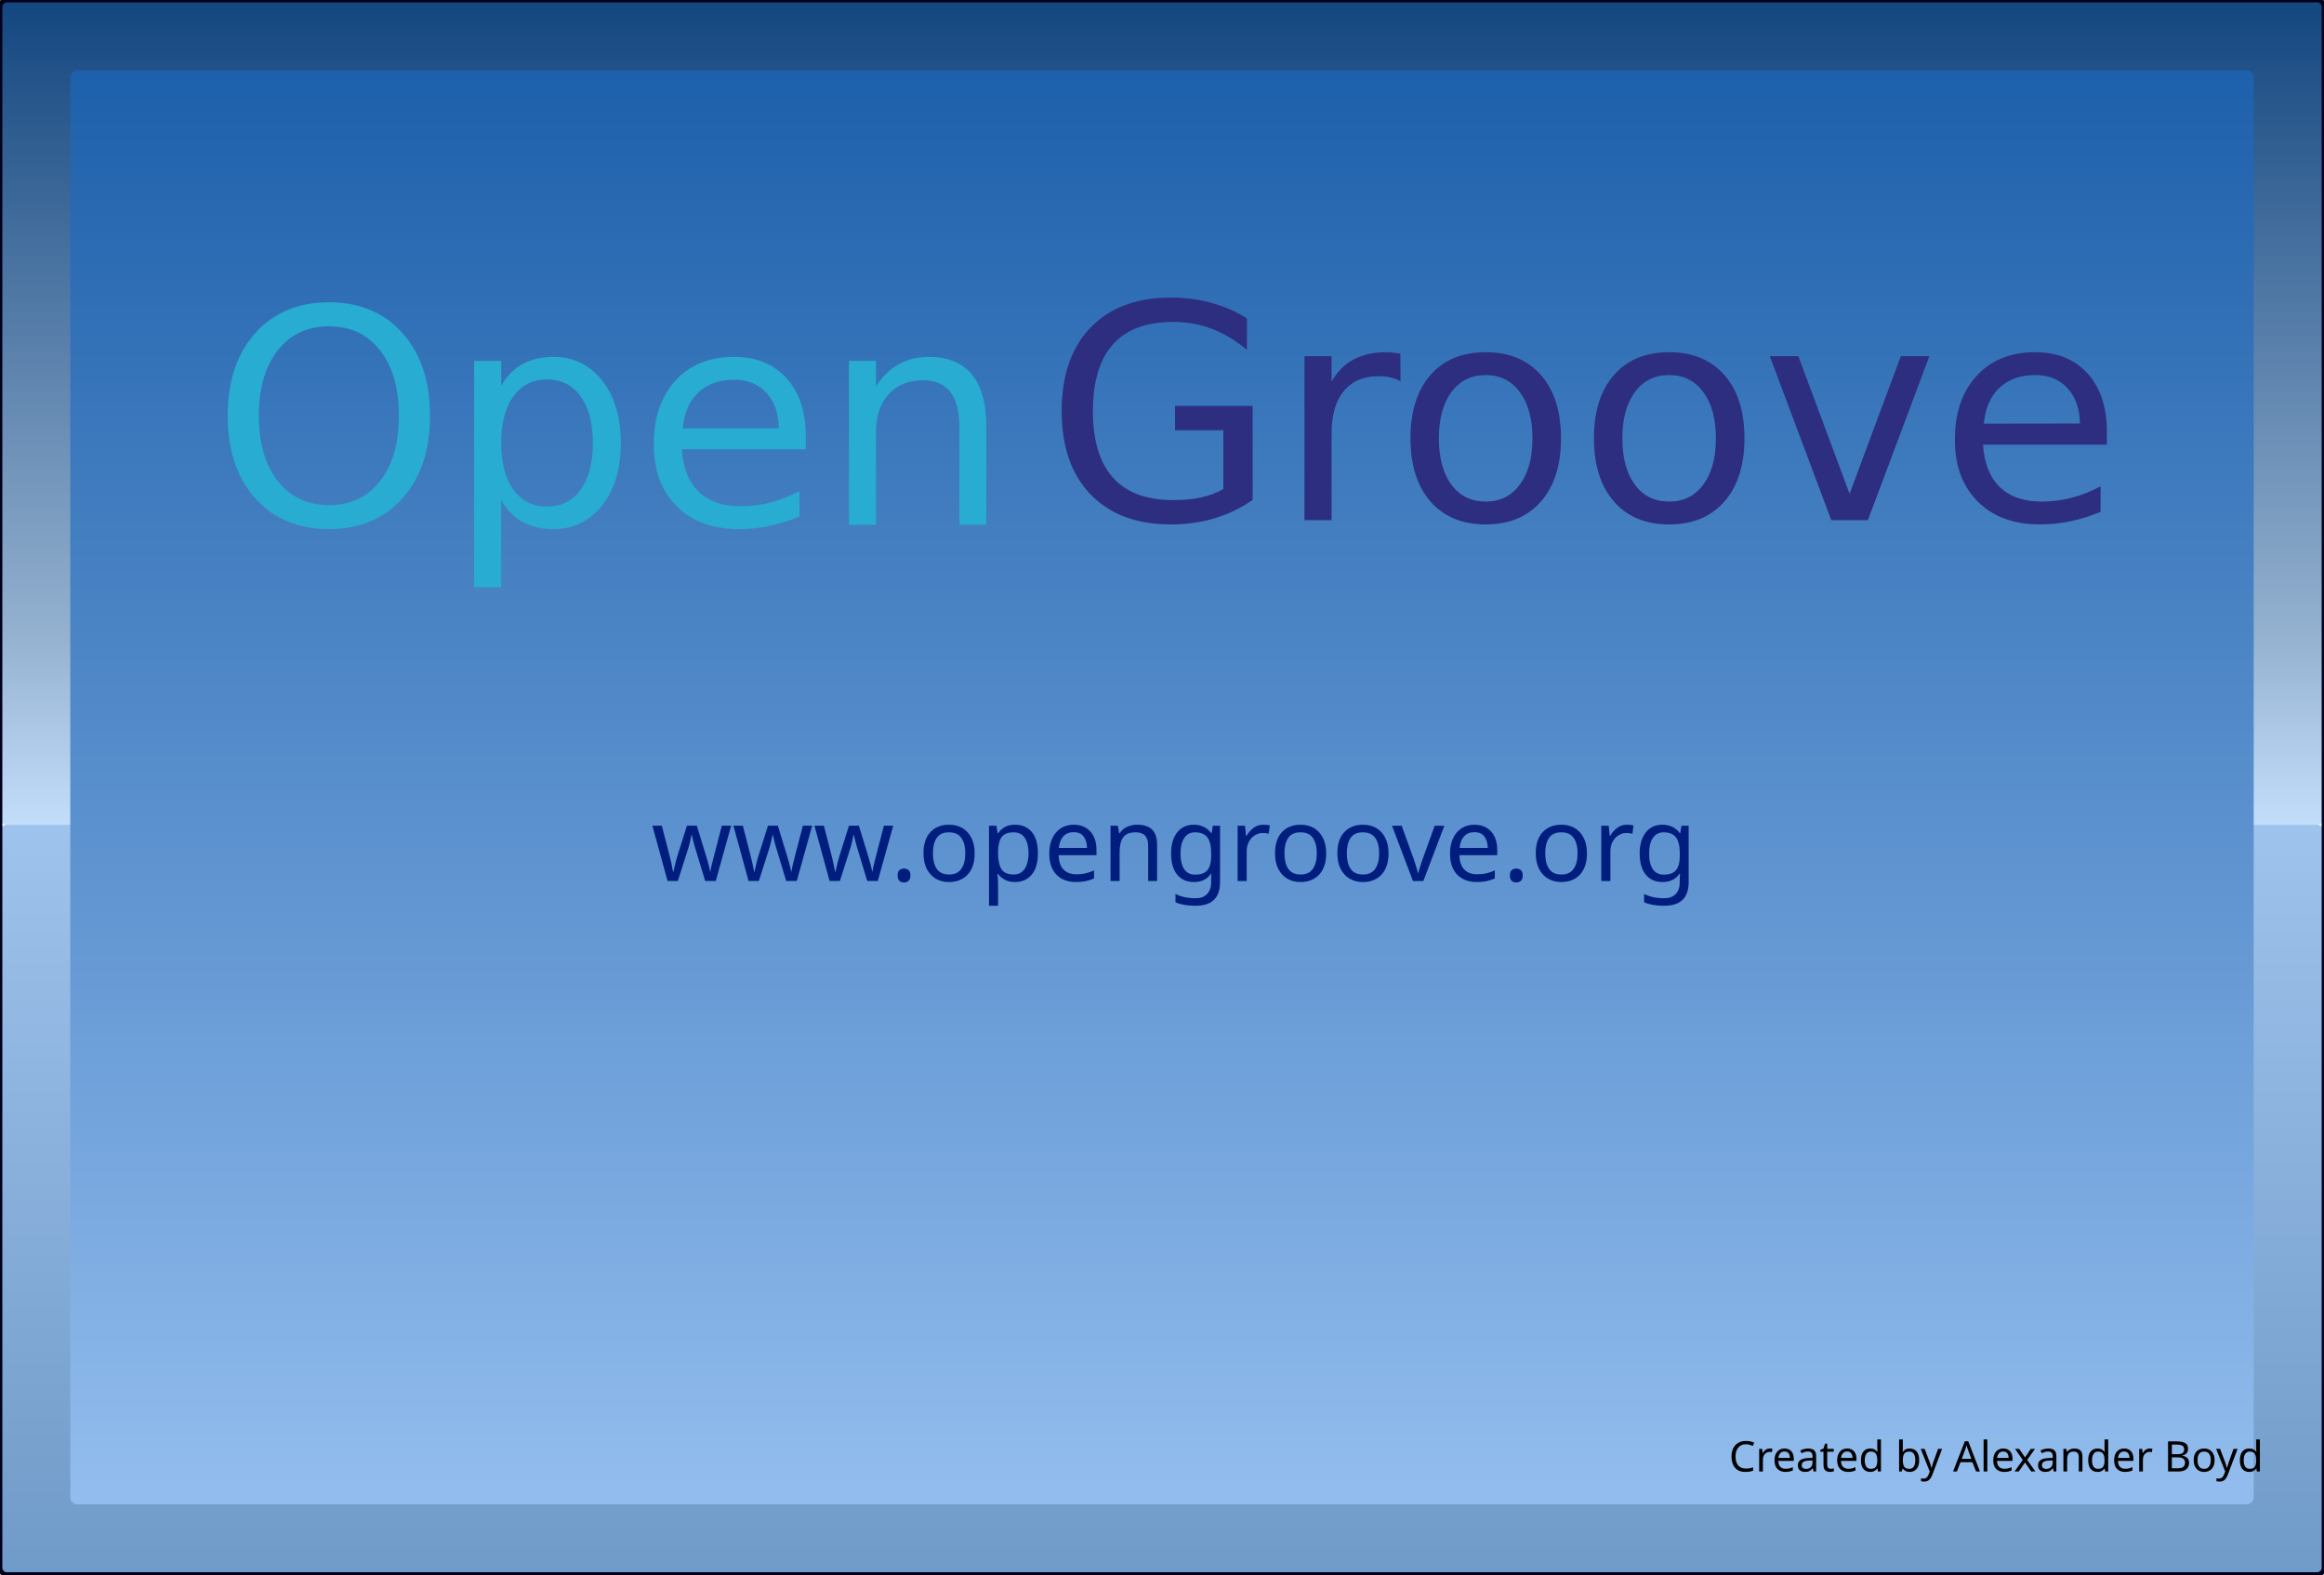
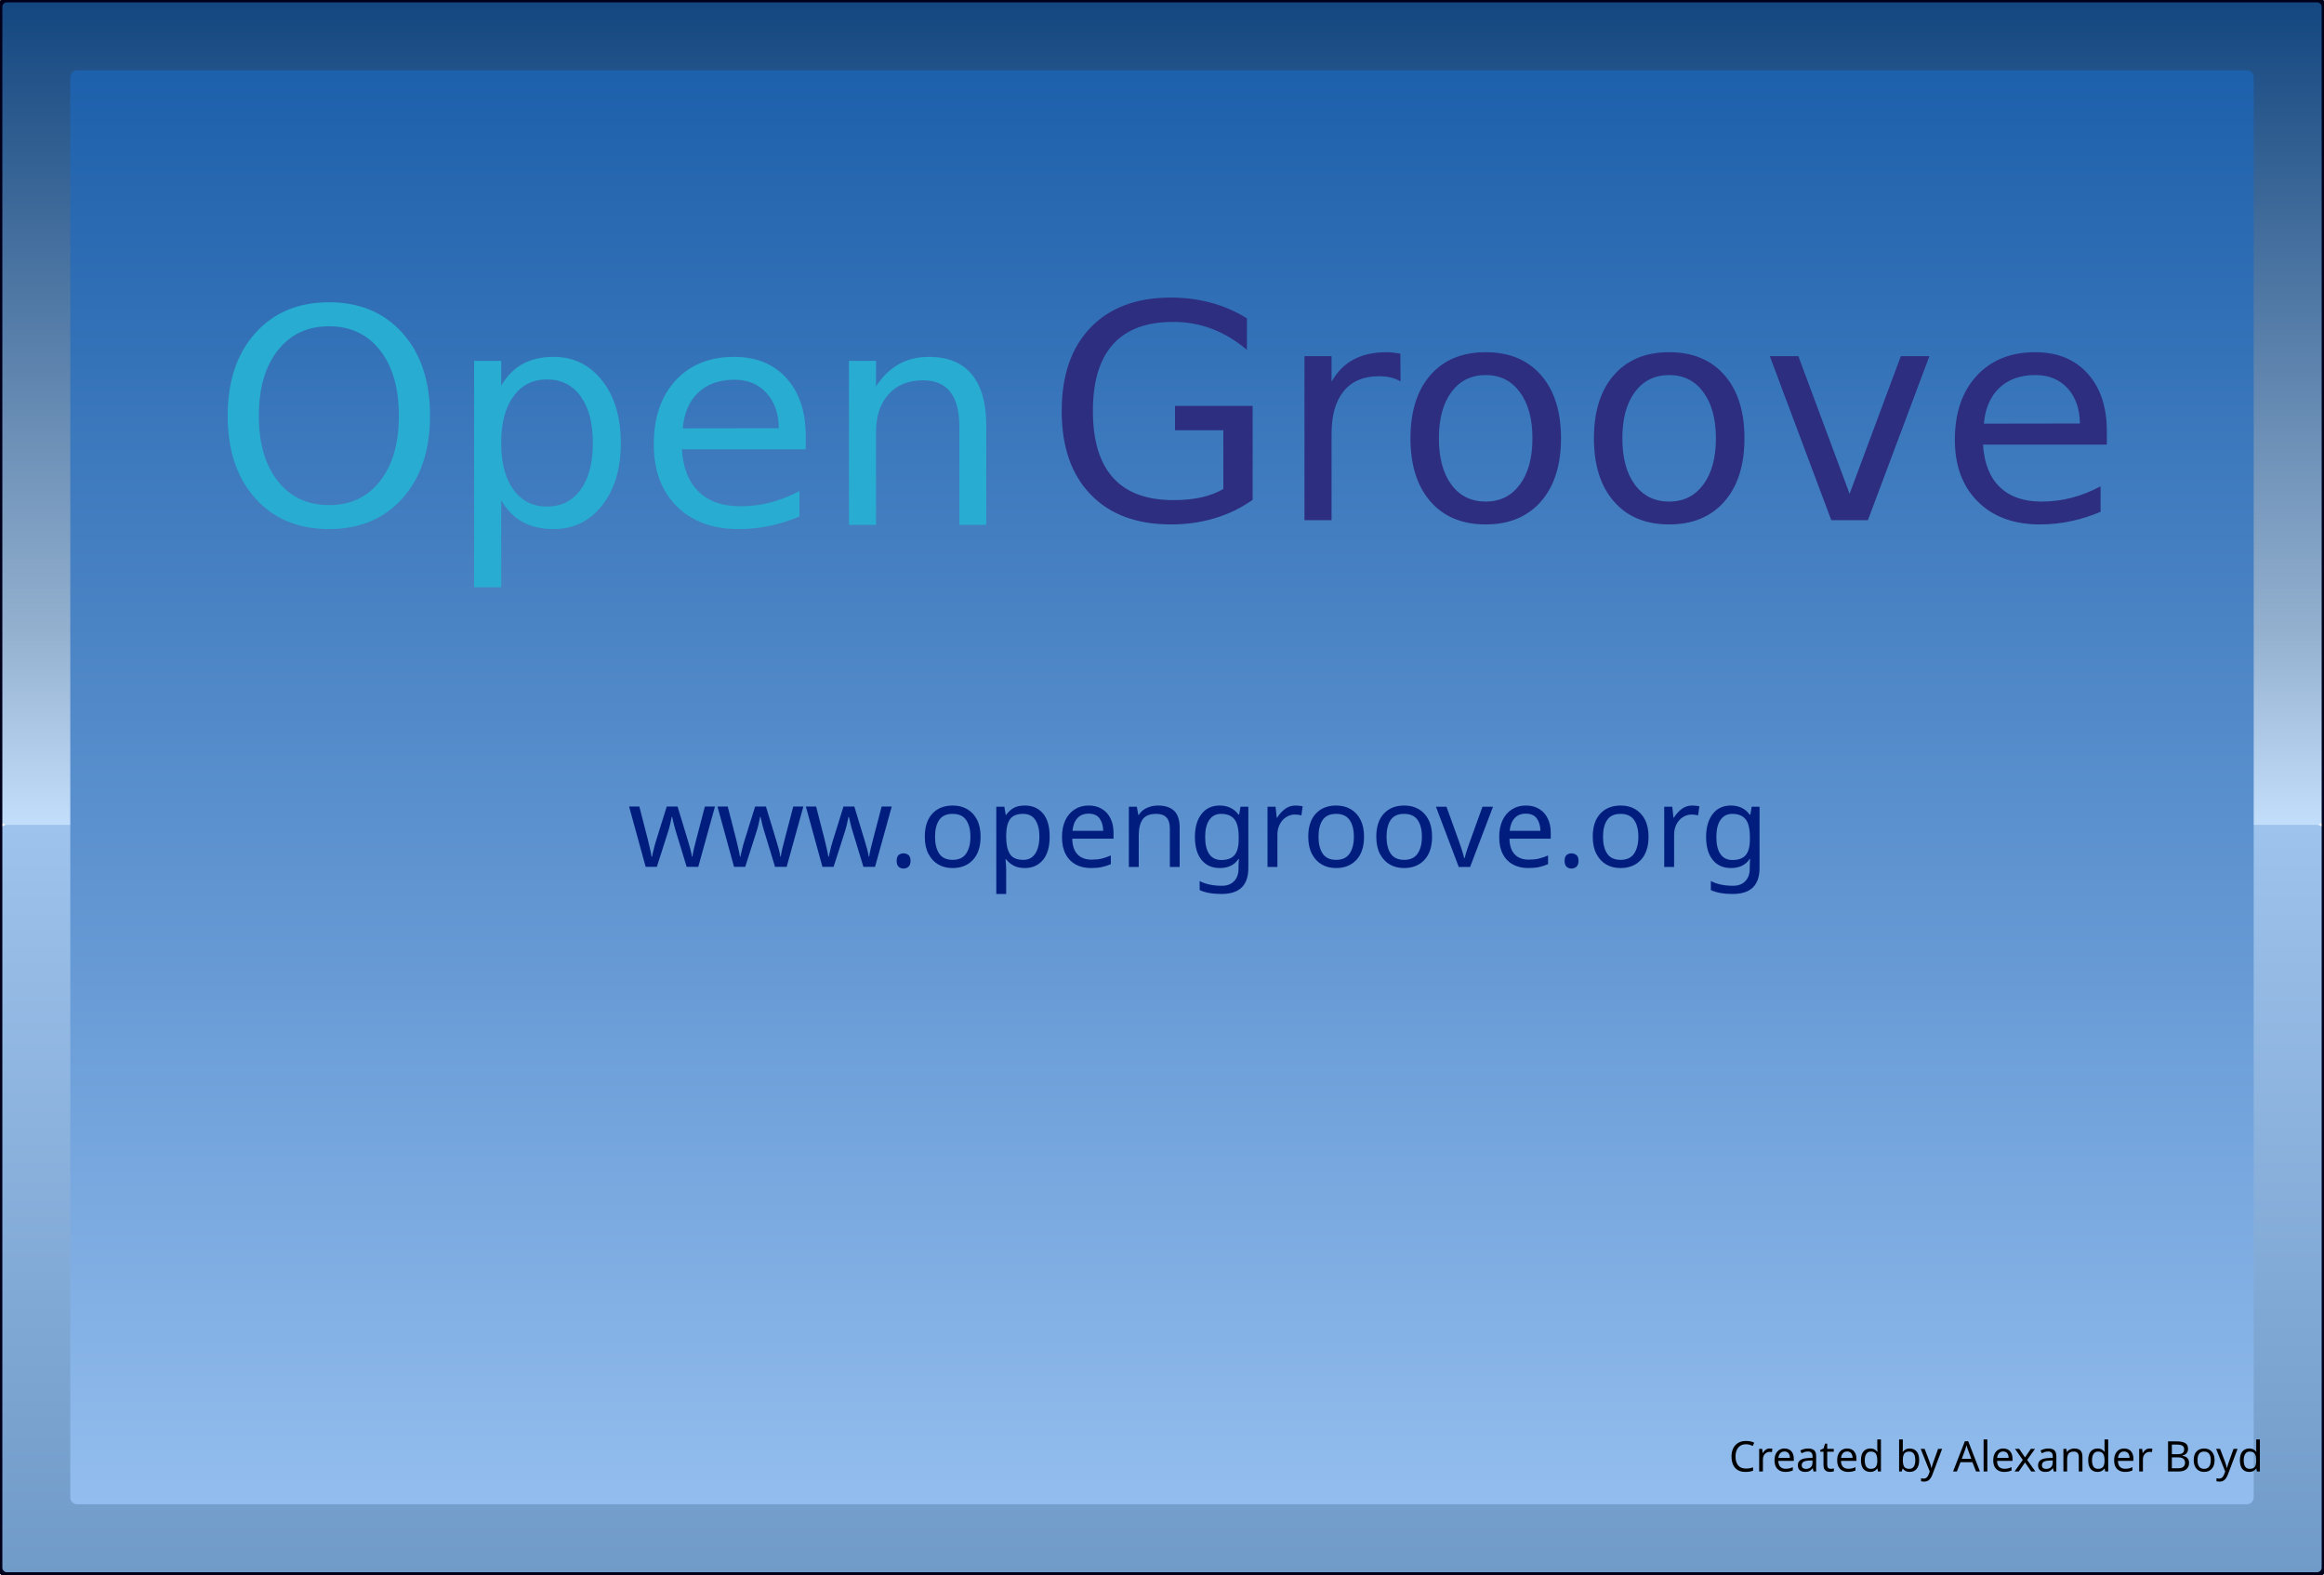
<svg xmlns="http://www.w3.org/2000/svg" xmlns:xlink="http://www.w3.org/1999/xlink" width="496" height="336" id="svg2" version="1.0">
  <defs id="defs4">
    <linearGradient id="linearGradient3210">
      <stop style="stop-color:#1d60ab;stop-opacity:1;" offset="0" id="stop3212" />
      <stop style="stop-color:#93bdee;stop-opacity:1;" offset="1" id="stop3214" />
    </linearGradient>
    <linearGradient id="linearGradient3198">
      <stop style="stop-color:#9ec3ec;stop-opacity:1;" offset="0" id="stop3200" />
      <stop style="stop-color:#709ac8;stop-opacity:1;" offset="1" id="stop3202" />
    </linearGradient>
    <linearGradient id="linearGradient3190">
      <stop style="stop-color:#13467f;stop-opacity:1;" offset="0" id="stop3192" />
      <stop id="stop3206" offset="0.764" style="stop-color:#93b0cf;stop-opacity:1;" />
      <stop style="stop-color:#c3defb;stop-opacity:1;" offset="1" id="stop3194" />
    </linearGradient>
    <linearGradient xlink:href="#linearGradient3190" id="linearGradient3196" x1="0" y1="0" x2="0" y2="176" gradientUnits="userSpaceOnUse" />
    <linearGradient xlink:href="#linearGradient3198" id="linearGradient3204" x1="0" y1="176" x2="0" y2="336" gradientUnits="userSpaceOnUse" />
    <linearGradient xlink:href="#linearGradient3210" id="linearGradient3216" x1="16" y1="16" x2="16" y2="320" gradientUnits="userSpaceOnUse" gradientTransform="matrix(1.00431,0,0,1.006579,-1.068967,-1.105263)" />
  </defs>
  <g id="layer1">
    <g id="g2412">
      <path id="rect3180" d="M 1.469 0 C 0.657 0 -1.9844723e-18 0.657 0 1.469 L 0 174.531 C 0 175.343 0.657 176 1.469 176 L 17.469 176 C 16.657 176 16 175.343 16 174.531 L 16 17.469 C 16 16.657 16.657 16 17.469 16 L 478.531 16 C 479.343 16 480 16.657 480 17.469 L 480 174.531 C 480 175.343 479.343 176 478.531 176 L 494.531 176 C 495.343 176 496 175.343 496 174.531 L 496 1.469 C 496 0.657 495.343 -1.9844723e-18 494.531 0 L 1.469 0 z " style="fill:url(#linearGradient3196);fill-opacity:1;fill-rule:evenodd;" />
      <path id="rect3185" d="M 1.469 176 C 0.657 176 -1.9844723e-18 176.657 0 177.469 L 0 334.531 C 0 335.343 0.657 336 1.469 336 L 494.531 336 C 495.343 336 496 335.343 496 334.531 L 496 177.469 C 496 176.657 495.343 176 494.531 176 L 478.531 176 C 479.343 176 480 176.657 480 177.469 L 480 318.531 C 480 319.343 479.343 320 478.531 320 L 17.469 320 C 16.657 320 16 319.343 16 318.531 L 16 177.469 C 16 176.657 16.657 176 17.469 176 L 1.469 176 z " style="fill:url(#linearGradient3204);fill-opacity:1;fill-rule:evenodd;" />
    </g>
    <rect style="fill:url(#linearGradient3216);fill-opacity:1;fill-rule:evenodd;stroke:#5a5800;stroke-width:0;stroke-linecap:butt;stroke-linejoin:round;stroke-miterlimit:4;stroke-dasharray:none;stroke-opacity:1" id="rect3208" width="466" height="306" x="15" y="15" ry="1.475" />
    <text xml:space="preserve" style="font-size:144px;font-style:normal;font-variant:normal;font-weight:normal;font-stretch:normal;text-align:start;line-height:125%;writing-mode:lr-tb;text-anchor:start;fill:#000000;fill-opacity:1;stroke:none;stroke-width:1px;stroke-linecap:butt;stroke-linejoin:miter;stroke-opacity:1;font-family:Bitstream Vera Sans;-inkscape-font-specification:Bitstream Vera Sans" x="78" y="180" id="text3218">
      <tspan id="tspan3220" x="78" y="180" />
    </text>
    <text xml:space="preserve" style="font-size:64px;font-style:normal;font-variant:normal;font-weight:normal;font-stretch:normal;text-align:start;line-height:125%;writing-mode:lr-tb;text-anchor:start;fill:#000000;fill-opacity:1;stroke:none;stroke-width:1px;stroke-linecap:butt;stroke-linejoin:miter;stroke-opacity:1;font-family:Bitstream Vera Sans;-inkscape-font-specification:Bitstream Vera Sans" x="74" y="136" id="text3222">
      <tspan id="tspan3224" x="74" y="136" />
    </text>
    <text xml:space="preserve" style="font-size:64px;font-style:normal;font-variant:normal;font-weight:normal;font-stretch:normal;text-align:start;line-height:125%;writing-mode:lr-tb;text-anchor:start;fill:#000000;fill-opacity:1;stroke:none;stroke-width:1px;stroke-linecap:butt;stroke-linejoin:miter;stroke-opacity:1;font-family:Bitstream Vera Sans;-inkscape-font-specification:Bitstream Vera Sans" x="241" y="130" id="text3230">
      <tspan id="tspan3232" x="241" y="130" />
    </text>
    <text xml:space="preserve" style="font-size:64px;font-style:normal;font-variant:normal;font-weight:normal;font-stretch:normal;text-align:start;line-height:125%;writing-mode:lr-tb;text-anchor:start;fill:#28acd1;fill-opacity:1;stroke:none;stroke-width:1px;stroke-linecap:butt;stroke-linejoin:miter;stroke-opacity:1;font-family:Bitstream Vera Sans;-inkscape-font-specification:Bitstream Vera Sans" x="45" y="112" id="text3226">
      <tspan id="tspan3228" x="45" y="112">Open</tspan>
    </text>
    <text xml:space="preserve" style="font-size:64px;font-style:normal;font-variant:normal;font-weight:normal;font-stretch:normal;text-align:start;line-height:125%;writing-mode:lr-tb;text-anchor:start;fill:#2d2e80;fill-opacity:1;stroke:none;stroke-width:1px;stroke-linecap:butt;stroke-linejoin:miter;stroke-opacity:1;font-family:Bitstream Vera Sans;-inkscape-font-specification:Bitstream Vera Sans" x="223" y="111" id="text3234">
      <tspan id="tspan3236" x="223" y="111">Groove</tspan>
    </text>
-     <text xml:space="preserve" style="font-size:22px;font-style:normal;font-variant:normal;font-weight:normal;font-stretch:normal;text-align:start;line-height:100%;writing-mode:lr-tb;text-anchor:start;fill:#011e7e;fill-opacity:1;stroke:none;stroke-width:1px;stroke-linecap:butt;stroke-linejoin:miter;stroke-opacity:1;font-family:Segoe UI;-inkscape-font-specification:Segoe UI" x="139" y="188" id="text3238">
-       <tspan id="tspan3240" x="139" y="188">www.opengroove.org</tspan>
+     <text xml:space="preserve" style="font-size:24px;font-style:normal;font-variant:normal;font-weight:normal;font-stretch:normal;text-align:start;line-height:100%;writing-mode:lr-tb;text-anchor:start;fill:#011e7e;fill-opacity:1;stroke:none;stroke-width:1px;stroke-linecap:butt;stroke-linejoin:miter;stroke-opacity:1;font-family:Segoe UI;-inkscape-font-specification:Segoe UI" x="134" y="185" id="text3238">
+       <tspan id="tspan3240" x="134" y="185">www.opengroove.org</tspan>
    </text>
    <rect style="fill-opacity:1;fill-rule:evenodd;fill:none;stroke:#00001b;stroke-opacity:1;stroke-width:1;stroke-miterlimit:4;stroke-dasharray:none" id="rect3186" width="496" height="336" x="0" y="0" ry="1.466" />
    <text xml:space="preserve" style="font-size:9px;font-style:normal;font-variant:normal;font-weight:normal;font-stretch:normal;text-align:start;line-height:125%;writing-mode:lr-tb;text-anchor:start;fill:#000000;fill-opacity:1;stroke:none;stroke-width:1px;stroke-linecap:butt;stroke-linejoin:miter;stroke-opacity:1;font-family:Segoe UI;-inkscape-font-specification:Segoe UI" x="369" y="314" id="text2410">
      <tspan x="369" y="314" id="tspan2414">Created by Alexander Boyd</tspan>
    </text>
  </g>
</svg>
